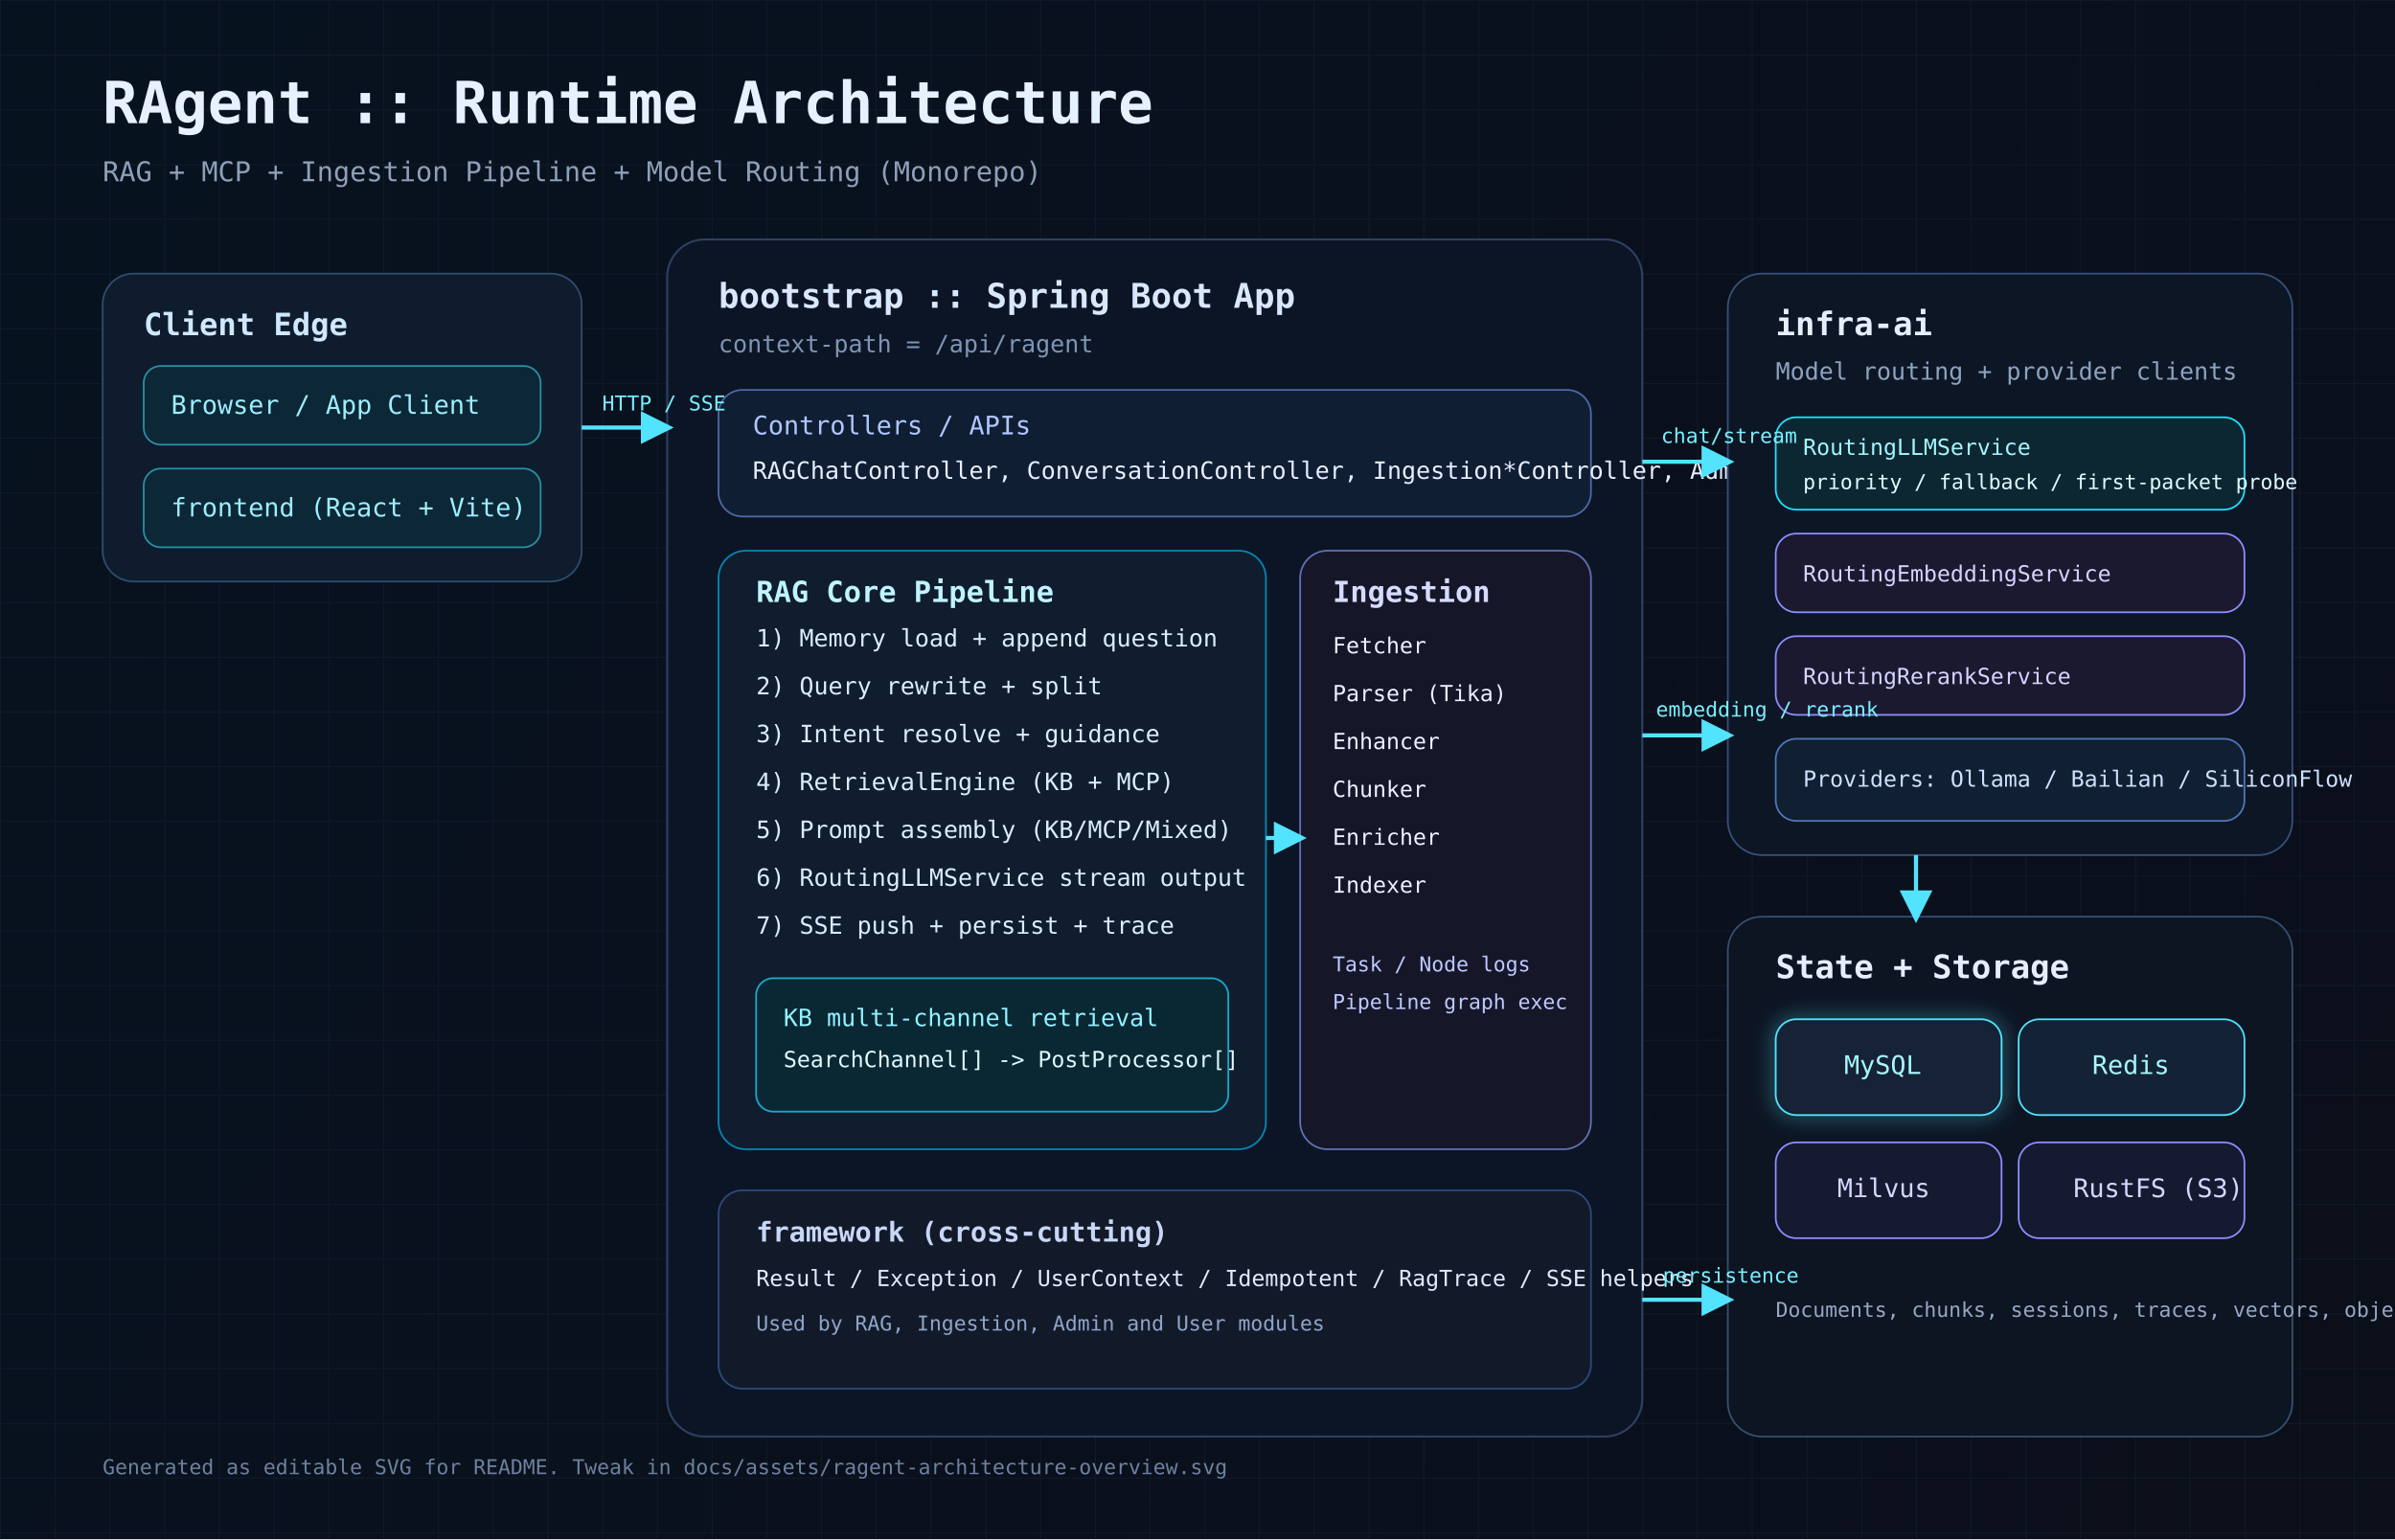
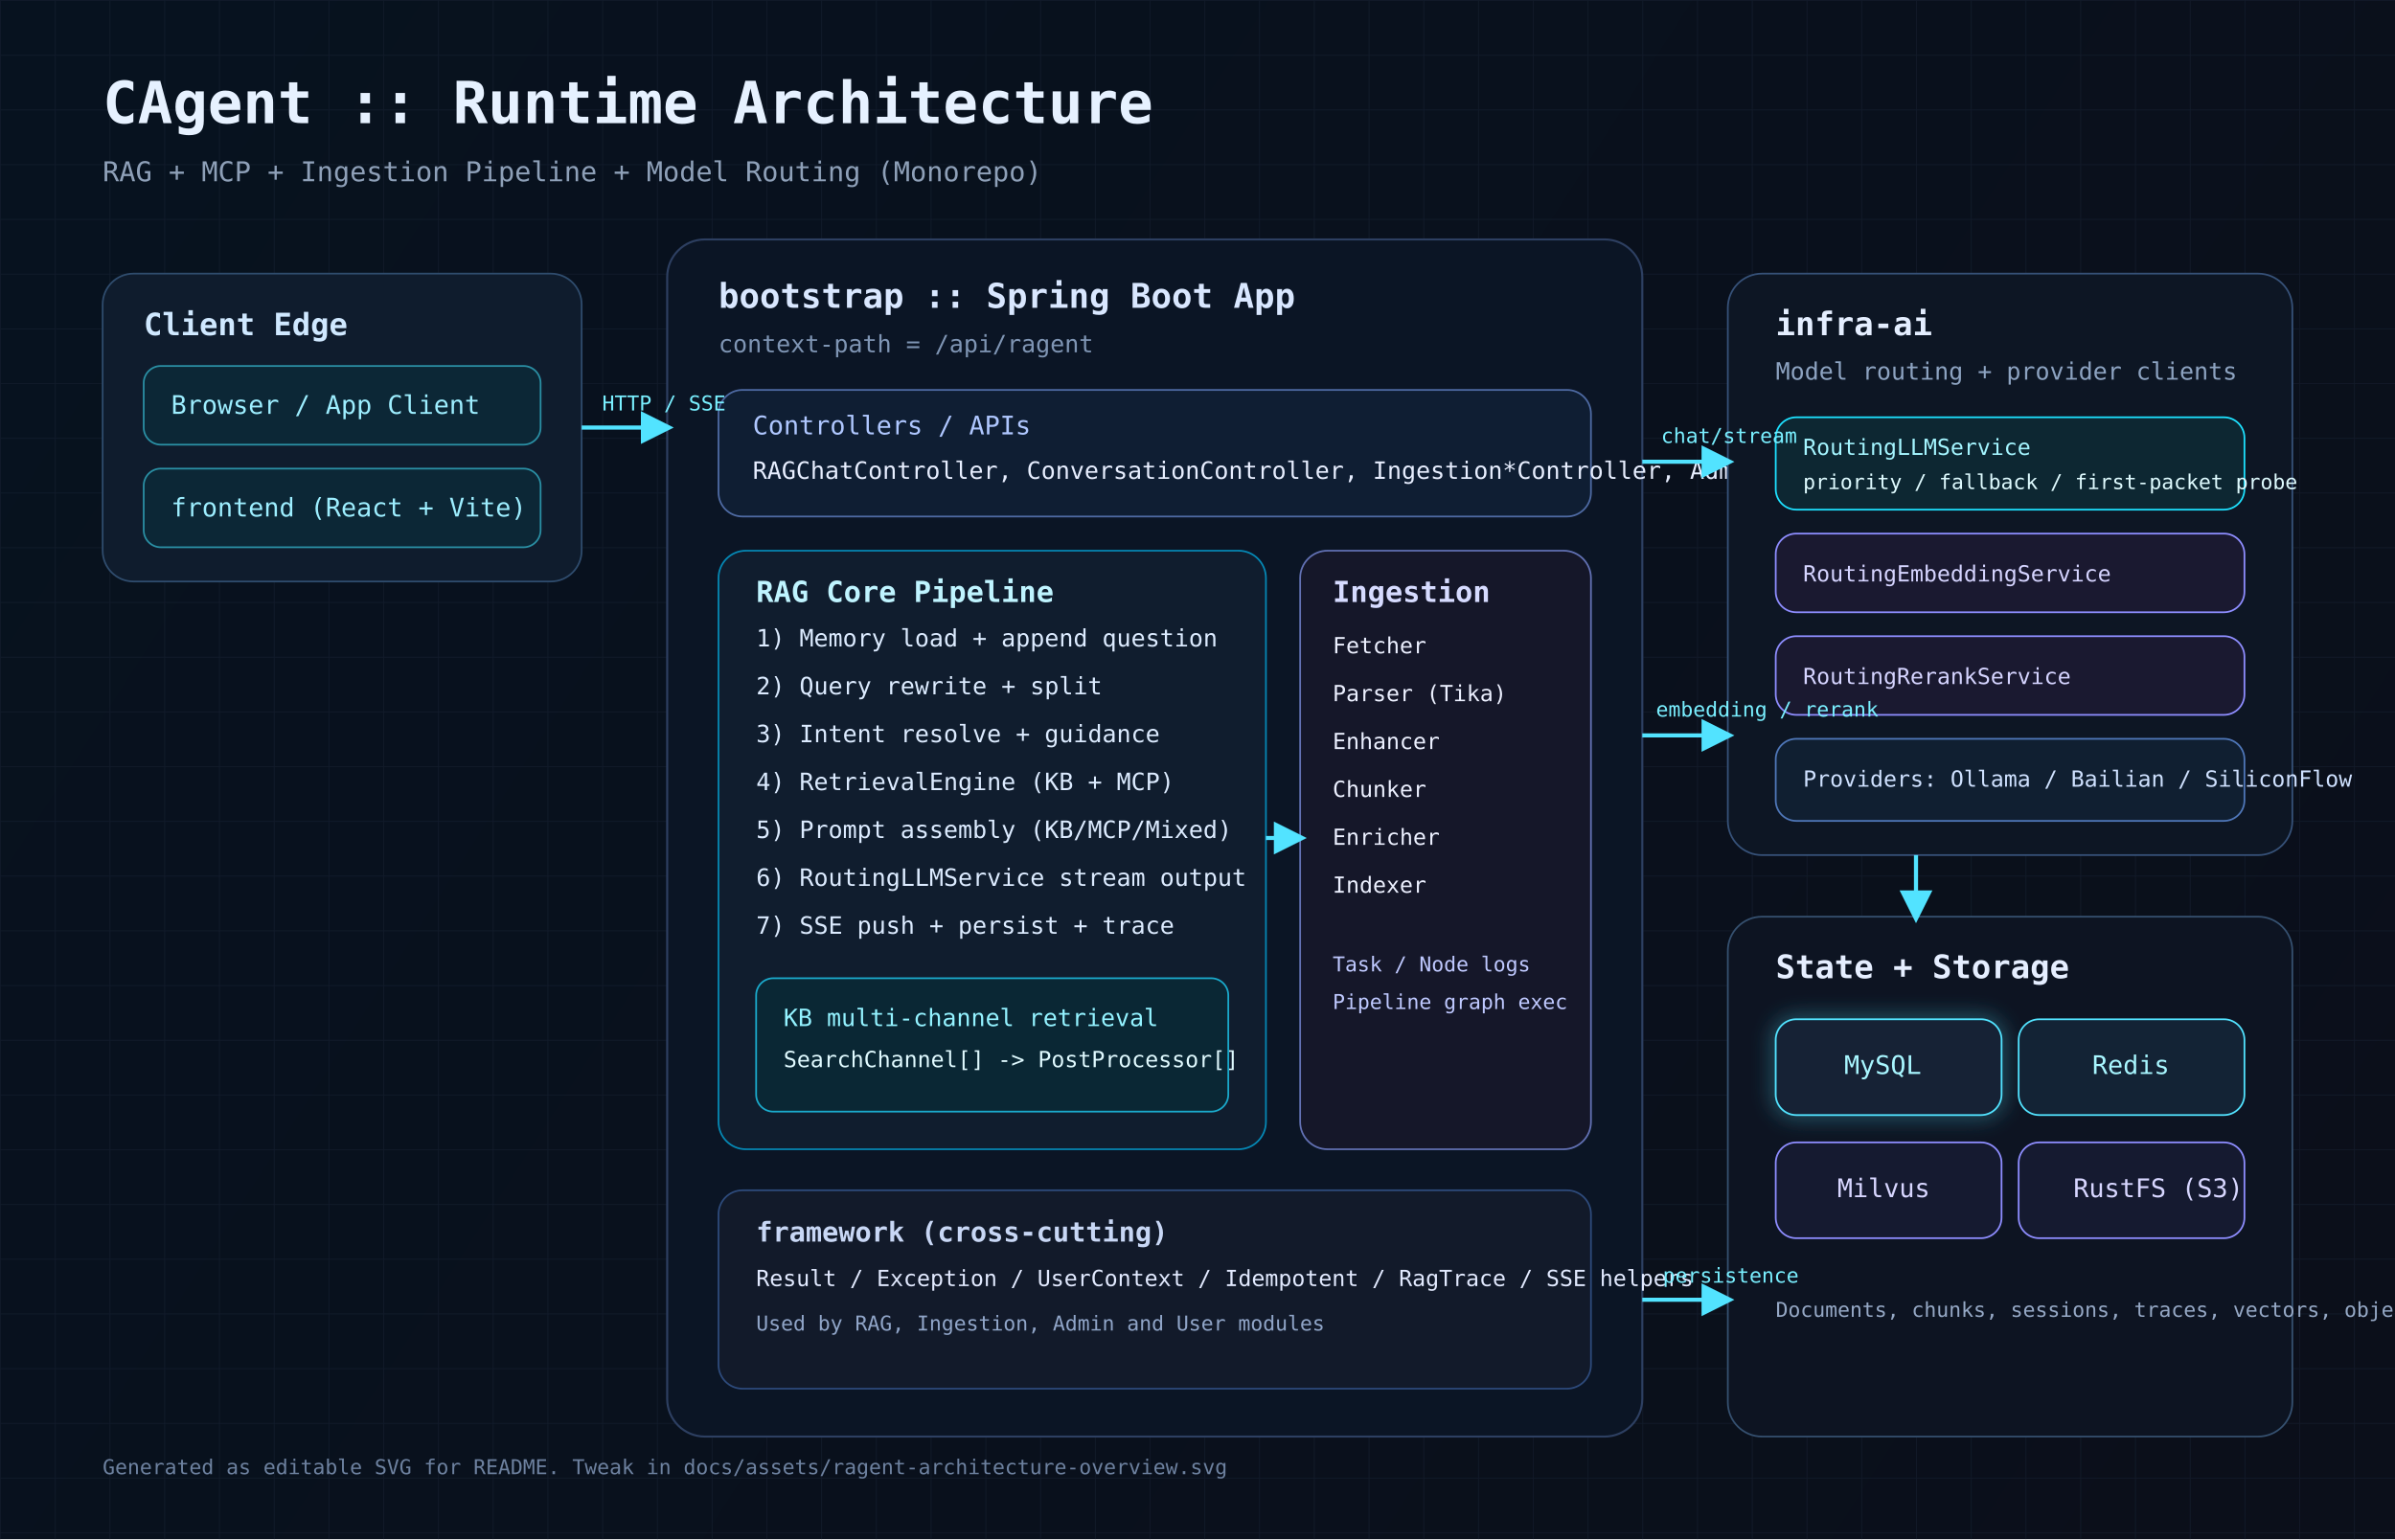
<svg xmlns="http://www.w3.org/2000/svg" width="1400" height="900" viewBox="0 0 1400 900" fill="none" role="img" aria-labelledby="title desc">
  <defs>
    <linearGradient id="bg" x1="0" y1="0" x2="1400" y2="900" gradientUnits="userSpaceOnUse">
      <stop stop-color="#07121F" />
      <stop offset="1" stop-color="#0B0F1A" />
    </linearGradient>
    <linearGradient id="cyan" x1="0" y1="0" x2="1" y2="1">
      <stop stop-color="#00E5FF" />
      <stop offset="1" stop-color="#00FFA3" />
    </linearGradient>
    <linearGradient id="violet" x1="0" y1="0" x2="1" y2="1">
      <stop stop-color="#7AA2FF" />
      <stop offset="1" stop-color="#8E7CFF" />
    </linearGradient>
    <pattern id="grid" width="32" height="32" patternUnits="userSpaceOnUse">
      <path d="M 32 0 L 0 0 0 32" stroke="#182233" stroke-width="1" />
    </pattern>
    <marker id="arrow" viewBox="0 0 10 10" refX="8" refY="5" markerWidth="8" markerHeight="8" orient="auto-start-reverse">
      <path d="M 0 0 L 10 5 L 0 10 z" fill="#52E3FF" />
    </marker>
    <filter id="glow" x="-50%" y="-50%" width="200%" height="200%">
      <feGaussianBlur stdDeviation="6" result="blur" />
      <feMerge>
        <feMergeNode in="blur" />
        <feMergeNode in="SourceGraphic" />
      </feMerge>
    </filter>
  </defs>
  <rect width="1400" height="900" fill="url(#bg)" />
  <rect width="1400" height="900" fill="url(#grid)" opacity="0.55" />
-   <text x="60" y="72" fill="#E6F1FF" font-family="ui-monospace, SFMono-Regular, Menlo, Consolas, monospace" font-size="34" font-weight="700">RAgent :: Runtime Architecture</text>
+   <text x="60" y="72" fill="#E6F1FF" font-family="ui-monospace, SFMono-Regular, Menlo, Consolas, monospace" font-size="34" font-weight="700">CAgent :: Runtime Architecture</text>
  <text x="60" y="106" fill="#8EA0B8" font-family="ui-monospace, SFMono-Regular, Menlo, Consolas, monospace" font-size="16">RAG + MCP + Ingestion Pipeline + Model Routing (Monorepo)</text>
  <g>
    <rect x="60" y="160" width="280" height="180" rx="18" fill="#0F1C2D" stroke="#2F4C6D" />
    <text x="84" y="196" fill="#CFE8FF" font-family="ui-monospace, SFMono-Regular, Menlo, Consolas, monospace" font-size="18" font-weight="700">Client Edge</text>
    <rect x="84" y="214" width="232" height="46" rx="10" fill="#0C2736" stroke="#2A8FA4" />
    <text x="100" y="242" fill="#9DEEFF" font-family="ui-monospace, SFMono-Regular, Menlo, Consolas, monospace" font-size="15">Browser / App Client</text>
    <rect x="84" y="274" width="232" height="46" rx="10" fill="#0C2736" stroke="#2A8FA4" />
    <text x="100" y="302" fill="#9DEEFF" font-family="ui-monospace, SFMono-Regular, Menlo, Consolas, monospace" font-size="15">frontend (React + Vite)</text>
  </g>
  <g>
    <rect x="390" y="140" width="570" height="700" rx="22" fill="#0B1525" stroke="#2D3F61" stroke-width="1.2" />
    <text x="420" y="180" fill="#D9E7FF" font-family="ui-monospace, SFMono-Regular, Menlo, Consolas, monospace" font-size="20" font-weight="700">bootstrap :: Spring Boot App</text>
    <text x="420" y="206" fill="#7F95B4" font-family="ui-monospace, SFMono-Regular, Menlo, Consolas, monospace" font-size="14">context-path = /api/ragent</text>
    <rect x="420" y="228" width="510" height="74" rx="14" fill="#0F1E33" stroke="#4E6AA3" />
    <text x="440" y="254" fill="#AFC7FF" font-family="ui-monospace, SFMono-Regular, Menlo, Consolas, monospace" font-size="15">Controllers / APIs</text>
    <text x="440" y="280" fill="#E7EEFF" font-family="ui-monospace, SFMono-Regular, Menlo, Consolas, monospace" font-size="14">RAGChatController, ConversationController, Ingestion*Controller, Admin*</text>
    <rect x="420" y="322" width="320" height="350" rx="16" fill="#101D2E" stroke="#00C4FF" stroke-opacity="0.65" />
    <text x="442" y="352" fill="#BFF4FF" font-family="ui-monospace, SFMono-Regular, Menlo, Consolas, monospace" font-size="17" font-weight="700">RAG Core Pipeline</text>
    <text x="442" y="378" fill="#DCEBFF" font-family="ui-monospace, SFMono-Regular, Menlo, Consolas, monospace" font-size="14">1) Memory load + append question</text>
    <text x="442" y="406" fill="#DCEBFF" font-family="ui-monospace, SFMono-Regular, Menlo, Consolas, monospace" font-size="14">2) Query rewrite + split</text>
    <text x="442" y="434" fill="#DCEBFF" font-family="ui-monospace, SFMono-Regular, Menlo, Consolas, monospace" font-size="14">3) Intent resolve + guidance</text>
    <text x="442" y="462" fill="#DCEBFF" font-family="ui-monospace, SFMono-Regular, Menlo, Consolas, monospace" font-size="14">4) RetrievalEngine (KB + MCP)</text>
    <text x="442" y="490" fill="#DCEBFF" font-family="ui-monospace, SFMono-Regular, Menlo, Consolas, monospace" font-size="14">5) Prompt assembly (KB/MCP/Mixed)</text>
    <text x="442" y="518" fill="#DCEBFF" font-family="ui-monospace, SFMono-Regular, Menlo, Consolas, monospace" font-size="14">6) RoutingLLMService stream output</text>
    <text x="442" y="546" fill="#DCEBFF" font-family="ui-monospace, SFMono-Regular, Menlo, Consolas, monospace" font-size="14">7) SSE push + persist + trace</text>
    <rect x="442" y="572" width="276" height="78" rx="10" fill="#0A2734" stroke="#1FD6FF" stroke-opacity="0.75" />
    <text x="458" y="600" fill="#93F2FF" font-family="ui-monospace, SFMono-Regular, Menlo, Consolas, monospace" font-size="14">KB multi-channel retrieval</text>
    <text x="458" y="624" fill="#E0FAFF" font-family="ui-monospace, SFMono-Regular, Menlo, Consolas, monospace" font-size="13">SearchChannel[] -&gt; PostProcessor[]</text>
    <rect x="760" y="322" width="170" height="350" rx="16" fill="#151729" stroke="#8EA2FF" stroke-opacity="0.65" />
    <text x="779" y="352" fill="#D6DBFF" font-family="ui-monospace, SFMono-Regular, Menlo, Consolas, monospace" font-size="17" font-weight="700">Ingestion</text>
    <text x="779" y="382" fill="#ECF0FF" font-family="ui-monospace, SFMono-Regular, Menlo, Consolas, monospace" font-size="13">Fetcher</text>
    <text x="779" y="410" fill="#ECF0FF" font-family="ui-monospace, SFMono-Regular, Menlo, Consolas, monospace" font-size="13">Parser (Tika)</text>
    <text x="779" y="438" fill="#ECF0FF" font-family="ui-monospace, SFMono-Regular, Menlo, Consolas, monospace" font-size="13">Enhancer</text>
    <text x="779" y="466" fill="#ECF0FF" font-family="ui-monospace, SFMono-Regular, Menlo, Consolas, monospace" font-size="13">Chunker</text>
    <text x="779" y="494" fill="#ECF0FF" font-family="ui-monospace, SFMono-Regular, Menlo, Consolas, monospace" font-size="13">Enricher</text>
    <text x="779" y="522" fill="#ECF0FF" font-family="ui-monospace, SFMono-Regular, Menlo, Consolas, monospace" font-size="13">Indexer</text>
    <text x="779" y="568" fill="#BFC9FF" font-family="ui-monospace, SFMono-Regular, Menlo, Consolas, monospace" font-size="12">Task / Node logs</text>
    <text x="779" y="590" fill="#BFC9FF" font-family="ui-monospace, SFMono-Regular, Menlo, Consolas, monospace" font-size="12">Pipeline graph exec</text>
    <rect x="420" y="696" width="510" height="116" rx="14" fill="#121A2A" stroke="#2D4A7B" />
    <text x="442" y="726" fill="#C8D7F5" font-family="ui-monospace, SFMono-Regular, Menlo, Consolas, monospace" font-size="16" font-weight="700">framework (cross-cutting)</text>
    <text x="442" y="752" fill="#E2EAFF" font-family="ui-monospace, SFMono-Regular, Menlo, Consolas, monospace" font-size="13">Result / Exception / UserContext / Idempotent / RagTrace / SSE helpers</text>
    <text x="442" y="778" fill="#90A5C8" font-family="ui-monospace, SFMono-Regular, Menlo, Consolas, monospace" font-size="12">Used by RAG, Ingestion, Admin and User modules</text>
  </g>
  <g>
    <rect x="1010" y="160" width="330" height="340" rx="20" fill="#0D1624" stroke="#365178" />
    <text x="1038" y="196" fill="#E4EEFF" font-family="ui-monospace, SFMono-Regular, Menlo, Consolas, monospace" font-size="19" font-weight="700">infra-ai</text>
    <text x="1038" y="222" fill="#8DA3C1" font-family="ui-monospace, SFMono-Regular, Menlo, Consolas, monospace" font-size="14">Model routing + provider clients</text>
    <rect x="1038" y="244" width="274" height="54" rx="12" fill="#0D2732" stroke="#1DE1FF" />
    <text x="1054" y="266" fill="#A4F5FF" font-family="ui-monospace, SFMono-Regular, Menlo, Consolas, monospace" font-size="13">RoutingLLMService</text>
    <text x="1054" y="286" fill="#DFFBFF" font-family="ui-monospace, SFMono-Regular, Menlo, Consolas, monospace" font-size="12">priority / fallback / first-packet probe</text>
    <rect x="1038" y="312" width="274" height="46" rx="12" fill="#1A1930" stroke="#8E8DFF" />
    <text x="1054" y="340" fill="#D5D4FF" font-family="ui-monospace, SFMono-Regular, Menlo, Consolas, monospace" font-size="13">RoutingEmbeddingService</text>
    <rect x="1038" y="372" width="274" height="46" rx="12" fill="#1A1930" stroke="#8E8DFF" />
    <text x="1054" y="400" fill="#D5D4FF" font-family="ui-monospace, SFMono-Regular, Menlo, Consolas, monospace" font-size="13">RoutingRerankService</text>
    <rect x="1038" y="432" width="274" height="48" rx="12" fill="#101F31" stroke="#4F77B9" />
    <text x="1054" y="460" fill="#CFE1FF" font-family="ui-monospace, SFMono-Regular, Menlo, Consolas, monospace" font-size="13">Providers: Ollama / Bailian / SiliconFlow</text>
  </g>
  <g>
    <rect x="1010" y="536" width="330" height="304" rx="20" fill="#0D1422" stroke="#35506F" />
    <text x="1038" y="572" fill="#E5EEFF" font-family="ui-monospace, SFMono-Regular, Menlo, Consolas, monospace" font-size="19" font-weight="700">State + Storage</text>
    <rect x="1038" y="596" width="132" height="56" rx="12" fill="#132335" stroke="#52E3FF" filter="url(#glow)">
      <animate attributeName="stroke-opacity" values="0.9;0.4;0.9" dur="3s" repeatCount="indefinite" />
    </rect>
    <text x="1078" y="628" fill="#A8F6FF" font-family="ui-monospace, SFMono-Regular, Menlo, Consolas, monospace" font-size="15">MySQL</text>
    <rect x="1180" y="596" width="132" height="56" rx="12" fill="#132335" stroke="#52E3FF" />
    <text x="1223" y="628" fill="#A8F6FF" font-family="ui-monospace, SFMono-Regular, Menlo, Consolas, monospace" font-size="15">Redis</text>
    <rect x="1038" y="668" width="132" height="56" rx="12" fill="#151A30" stroke="#8E8DFF" />
    <text x="1074" y="700" fill="#D7D6FF" font-family="ui-monospace, SFMono-Regular, Menlo, Consolas, monospace" font-size="15">Milvus</text>
    <rect x="1180" y="668" width="132" height="56" rx="12" fill="#151A30" stroke="#8E8DFF" />
    <text x="1212" y="700" fill="#D7D6FF" font-family="ui-monospace, SFMono-Regular, Menlo, Consolas, monospace" font-size="15">RustFS (S3)</text>
    <text x="1038" y="770" fill="#95A8C5" font-family="ui-monospace, SFMono-Regular, Menlo, Consolas, monospace" font-size="12">Documents, chunks, sessions, traces, vectors, objects</text>
  </g>
  <g stroke="#52E3FF" stroke-width="2.4" fill="none" marker-end="url(#arrow)">
    <path d="M 340 250 C 360 250, 360 250, 390 250" />
    <path d="M 960 270 C 980 270, 980 270, 1010 270" />
    <path d="M 960 430 C 980 430, 980 430, 1010 430" />
    <path d="M 960 760 C 980 760, 980 760, 1010 760" />
    <path d="M 740 490 C 752 490, 752 490, 760 490" />
    <path d="M 1120 500 C 1120 516, 1120 516, 1120 536" />
  </g>
  <text x="352" y="240" fill="#79EFFF" font-family="ui-monospace, SFMono-Regular, Menlo, Consolas, monospace" font-size="12">HTTP / SSE</text>
  <text x="971" y="259" fill="#79EFFF" font-family="ui-monospace, SFMono-Regular, Menlo, Consolas, monospace" font-size="12">chat/stream</text>
  <text x="968" y="419" fill="#79EFFF" font-family="ui-monospace, SFMono-Regular, Menlo, Consolas, monospace" font-size="12">embedding / rerank</text>
  <text x="972" y="750" fill="#79EFFF" font-family="ui-monospace, SFMono-Regular, Menlo, Consolas, monospace" font-size="12">persistence</text>
  <text x="60" y="862" fill="#6D819F" font-family="ui-monospace, SFMono-Regular, Menlo, Consolas, monospace" font-size="12">Generated as editable SVG for README. Tweak in docs/assets/ragent-architecture-overview.svg</text>
</svg>
